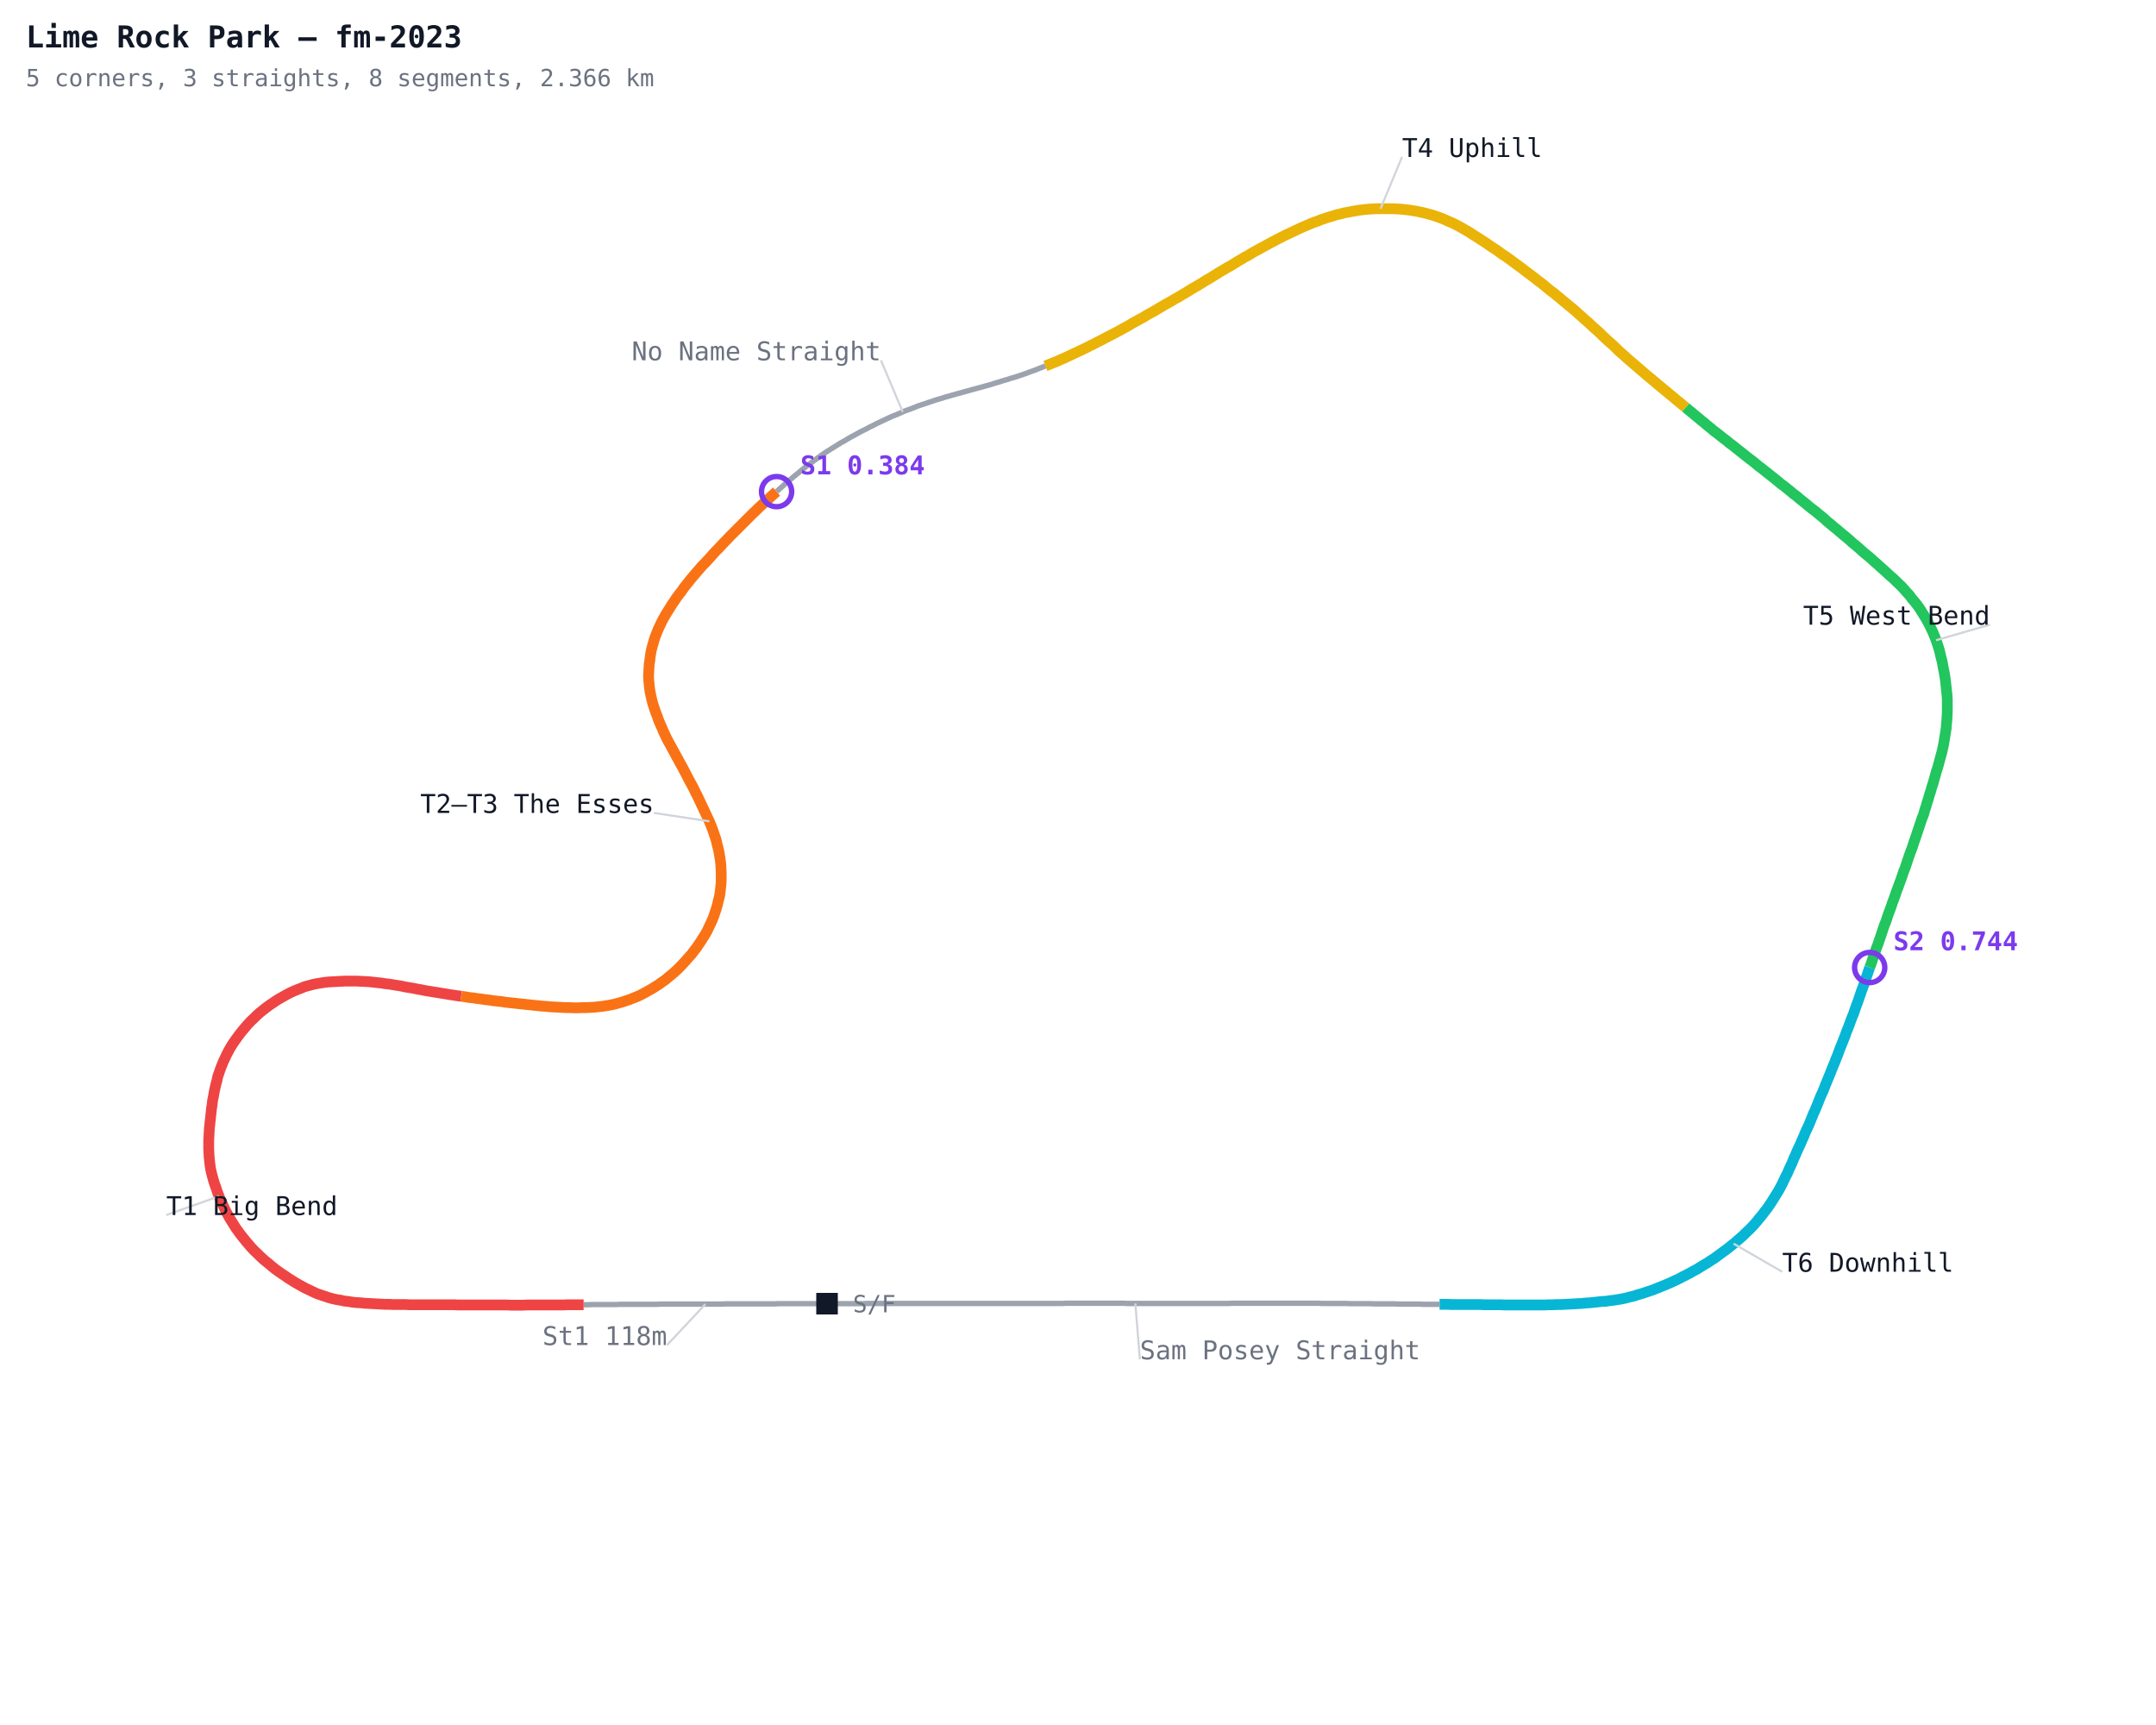
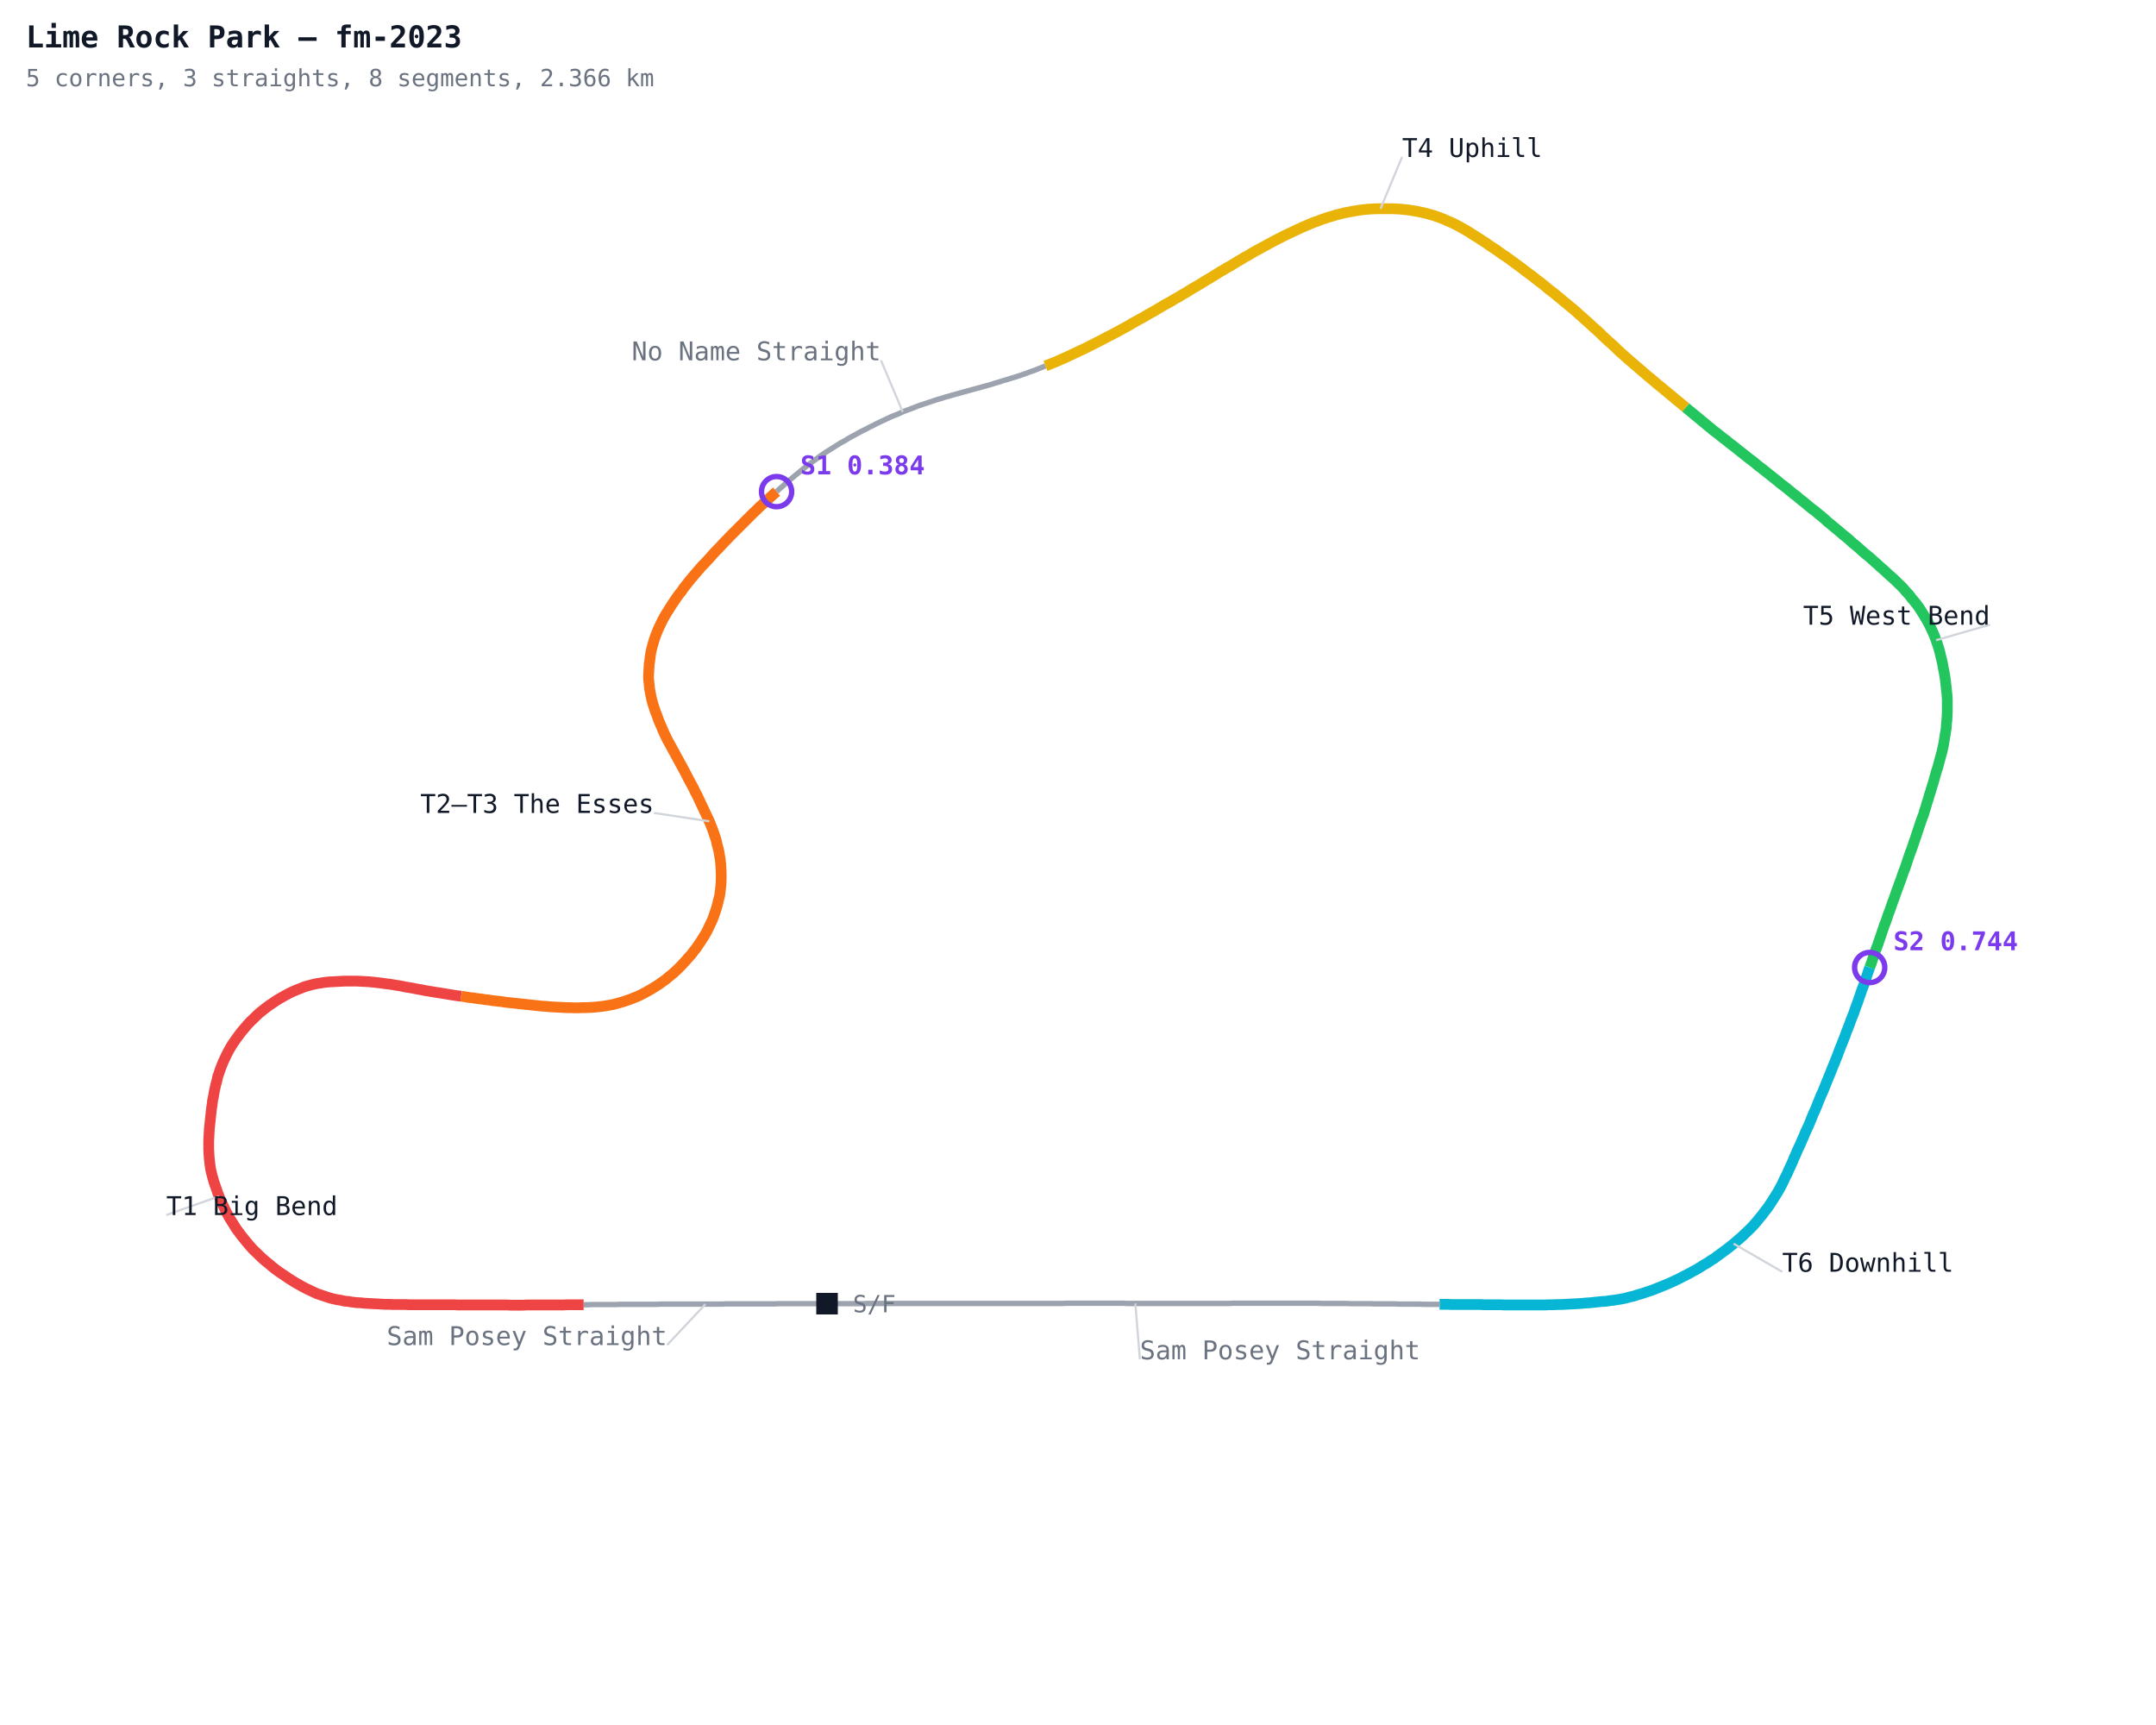
<svg xmlns="http://www.w3.org/2000/svg" width="1000" height="800" viewBox="0 0 1000 800">
  <defs>
    <style>
      .name { font-family: monospace; font-size: 12px; }
      .sector { font-family: monospace; font-size: 12px; fill: #7c3aed; font-weight: bold; }
      .title { font-family: monospace; font-size: 14px; fill: #111827; font-weight: bold; }
      .sub { font-family: monospace; font-size: 11px; fill: #6b7280; }
    </style>
  </defs>
  <rect width="1000" height="800" fill="#ffffff" />
  <polyline fill="none" stroke="#9ca3af" stroke-width="2.5" points="383.6,604.6 381.8,604.6 379.9,604.6 378.0,604.6 376.1,604.6 374.2,604.6 372.3,604.6 370.5,604.6 368.6,604.6 366.7,604.6 364.8,604.6 362.9,604.6 361.1,604.6 359.2,604.7 357.3,604.7 355.4,604.7 353.5,604.7 351.6,604.7 349.8,604.7 347.9,604.7 346.0,604.7 344.1,604.7 342.2,604.7 340.4,604.7 338.5,604.7 336.6,604.7 334.7,604.8 332.8,604.8 331.0,604.8 329.1,604.8 327.2,604.8 325.3,604.8 323.4,604.8 321.5,604.8 319.7,604.8 317.8,604.8 315.9,604.8 314.0,604.8 312.1,604.8 310.3,604.8 308.4,604.8 306.5,604.8 304.6,604.9 302.7,604.9 300.9,604.9 299.0,604.9 297.1,604.9 295.2,604.9 293.3,604.9 291.4,604.9 289.6,604.9 287.7,604.9 285.8,605.0 283.9,605.0 282.0,605.0 280.2,605.0 278.3,605.0 276.4,605.0 274.5,605.0 272.6,605.1 270.7,605.1" />
  <polyline fill="none" stroke="#ef4444" stroke-width="5" points="270.7,605.1 268.9,605.1 267.0,605.1 265.1,605.1 263.2,605.1 261.3,605.2 259.5,605.2 257.6,605.2 255.7,605.2 253.8,605.2 251.9,605.2 250.1,605.2 248.2,605.2 246.3,605.2 244.4,605.2 242.5,605.3 240.6,605.3 238.8,605.3 236.9,605.3 235.0,605.2 233.1,605.2 231.2,605.2 229.4,605.2 227.5,605.2 225.6,605.2 223.7,605.2 221.8,605.2 220.0,605.2 218.1,605.2 216.2,605.2 214.3,605.2 212.4,605.2 210.5,605.1 208.7,605.1 206.8,605.1 204.9,605.1 203.0,605.1 201.1,605.1 199.3,605.1 197.4,605.1 195.5,605.1 193.6,605.1 191.7,605.1 189.8,605.1 188.0,605.0 186.1,605.0 184.2,605.0 182.3,605.0 180.4,604.9 178.6,604.9 176.7,604.8 174.8,604.7 172.9,604.6 171.1,604.5 169.2,604.4 167.3,604.2 165.4,604.1 163.5,603.9 161.7,603.6 159.8,603.4 158.0,603.0 156.1,602.7 154.3,602.3 152.5,601.8 150.7,601.2 148.9,600.6 147.1,600.0 145.4,599.2 143.7,598.4 142.0,597.6 140.3,596.7 138.7,595.8 137.1,594.9 135.5,593.9 133.9,592.9 132.3,591.8 130.8,590.8 129.2,589.7 127.7,588.6 126.2,587.4 124.8,586.2 123.3,585.0 121.9,583.8 120.5,582.5 119.2,581.2 117.8,579.9 116.5,578.5 115.3,577.1 114.1,575.7 112.9,574.2 111.7,572.7 110.6,571.2 109.5,569.7 108.5,568.1 107.5,566.5 106.5,564.9 105.6,563.3 104.7,561.6 103.9,559.9 103.1,558.2 102.3,556.5 101.6,554.8 100.9,553.0 100.3,551.2 99.7,549.5 99.1,547.7 98.6,545.9 98.1,544.0 97.7,542.2 97.4,540.3 97.2,538.5 97.0,536.6 96.9,534.7 96.8,532.8 96.8,531.0 96.8,529.1 96.9,527.2 97.0,525.3 97.1,523.4 97.3,521.6 97.5,519.7 97.7,517.8 97.9,516.0 98.1,514.1 98.4,512.2 98.6,510.4 99.0,508.5 99.3,506.7 99.7,504.8 100.1,503.0 100.6,501.2 101.0,499.3 101.6,497.6 102.2,495.8 102.9,494.0 103.6,492.3 104.4,490.6 105.2,488.9 106.1,487.2 107.0,485.6 108.0,484.0 109.1,482.4 110.2,480.9 111.3,479.4 112.5,477.9 113.7,476.5 114.9,475.1 116.2,473.7 117.6,472.4 118.9,471.1 120.3,469.8 121.8,468.6 123.2,467.5 124.8,466.3 126.3,465.3 127.9,464.2 129.5,463.2 131.1,462.3 132.7,461.4 134.4,460.5 136.1,459.7 137.8,459.0 139.6,458.3 141.3,457.6 143.1,457.1 145.0,456.6 146.8,456.2 148.7,455.9 150.5,455.6 152.4,455.4 154.3,455.3 156.1,455.2 158.0,455.1 159.9,455.0 161.8,455.0 163.7,455.0 165.5,455.0 167.4,455.1 169.3,455.2 171.2,455.3 173.1,455.5 174.9,455.7 176.8,455.9 178.7,456.2 180.5,456.4 182.4,456.7 184.2,457.0 186.1,457.3 187.9,457.7 189.8,458.0 191.6,458.3 193.5,458.7 195.3,459.0 197.2,459.4 199.1,459.7 200.9,460.0 202.8,460.3 204.6,460.6 206.5,460.9 208.3,461.2 210.2,461.5 212.1,461.8 213.9,462.0" />
  <polyline fill="none" stroke="#f97316" stroke-width="5" points="213.9,462.0 215.8,462.3 217.6,462.6 219.5,462.8 221.4,463.1 223.2,463.3 225.1,463.6 227.0,463.8 228.8,464.1 230.7,464.3 232.6,464.5 234.4,464.8 236.3,465.0 238.2,465.2 240.0,465.4 241.9,465.6 243.8,465.8 245.6,466.0 247.5,466.2 249.4,466.4 251.3,466.6 253.1,466.7 255.0,466.9 256.9,467.0 258.8,467.1 260.6,467.2 262.5,467.3 264.4,467.3 266.3,467.4 268.2,467.4 270.1,467.3 271.9,467.3 273.8,467.2 275.7,467.1 277.6,466.9 279.4,466.7 281.3,466.4 283.1,466.1 285.0,465.7 286.8,465.2 288.6,464.7 290.4,464.1 292.2,463.5 293.9,462.8 295.7,462.1 297.4,461.3 299.1,460.4 300.7,459.5 302.3,458.6 303.9,457.6 305.5,456.6 307.0,455.5 308.6,454.4 310.0,453.2 311.5,452.0 312.9,450.8 314.3,449.5 315.6,448.2 316.9,446.8 318.2,445.4 319.4,444.0 320.7,442.6 321.8,441.1 323.0,439.6 324.0,438.1 325.1,436.5 326.1,434.9 327.1,433.3 328.0,431.7 328.8,430.0 329.6,428.3 330.4,426.6 331.1,424.8 331.7,423.0 332.3,421.2 332.8,419.4 333.2,417.6 333.7,415.8 334.0,413.9 334.2,412.1 334.4,410.2 334.5,408.3 334.5,406.4 334.5,404.6 334.4,402.7 334.3,400.8 334.1,398.9 333.8,397.1 333.5,395.2 333.1,393.4 332.6,391.6 332.2,389.7 331.6,387.9 331.0,386.1 330.4,384.4 329.7,382.6 329.0,380.9 328.2,379.2 327.4,377.5 326.6,375.8 325.8,374.1 325.0,372.4 324.2,370.7 323.4,369.0 322.5,367.3 321.7,365.6 320.8,363.9 319.9,362.3 319.0,360.6 318.2,359.0 317.3,357.3 316.4,355.6 315.5,354.0 314.6,352.3 313.7,350.7 312.8,349.0 311.9,347.4 311.0,345.7 310.1,344.1 309.2,342.4 308.4,340.7 307.6,339.0 306.9,337.3 306.1,335.5 305.4,333.8 304.8,332.0 304.1,330.3 303.5,328.5 302.9,326.7 302.4,324.9 302.0,323.1 301.6,321.2 301.3,319.4 301.1,317.5 300.9,315.6 300.8,313.7 300.9,311.9 301.0,310.0 301.1,308.1 301.4,306.2 301.6,304.4 301.9,302.5 302.3,300.7 302.8,298.9 303.3,297.1 303.9,295.3 304.6,293.5 305.3,291.8 306.1,290.1 306.9,288.4 307.8,286.7 308.7,285.1 309.7,283.5 310.7,281.9 311.7,280.3 312.8,278.7 313.8,277.2 314.9,275.7 316.1,274.2 317.2,272.6 318.3,271.2 319.5,269.7 320.7,268.2 321.9,266.8 323.1,265.4 324.4,263.9 325.6,262.5 326.9,261.2 328.2,259.8 329.5,258.4 330.7,257.0 332.0,255.6 333.3,254.3 334.6,252.9 335.9,251.5 337.2,250.2 338.5,248.8 339.8,247.5 341.1,246.2 342.5,244.8 343.8,243.5 345.1,242.2 346.5,240.8 347.8,239.5 349.1,238.2 350.5,236.9 351.8,235.6 353.2,234.3 354.6,233.0 356.0,231.8 357.4,230.5 358.8,229.2 360.2,228.0" />
  <polyline fill="none" stroke="#9ca3af" stroke-width="2.5" points="360.2,228.0 361.6,226.7 363.0,225.5 364.4,224.2 365.8,223.0 367.3,221.8 368.7,220.6 370.2,219.4 371.6,218.2 373.1,217.0 374.6,215.8 376.1,214.7 377.6,213.6 379.1,212.5 380.6,211.4 382.2,210.3 383.7,209.3 385.3,208.3 386.9,207.3 388.5,206.3 390.1,205.3 391.8,204.4 393.4,203.4 395.0,202.5 396.7,201.6 398.3,200.7 400.0,199.8 401.7,199.0 403.3,198.1 405.0,197.3 406.7,196.4 408.4,195.6 410.1,194.8 411.8,194.0 413.5,193.2 415.3,192.5 417.0,191.8 418.7,191.0 420.5,190.3 422.2,189.7 424.0,189.0 425.7,188.3 427.5,187.7 429.3,187.1 431.1,186.5 432.9,185.9 434.7,185.3 436.5,184.8 438.3,184.2 440.1,183.7 441.9,183.2 443.7,182.7 445.5,182.2 447.3,181.7 449.1,181.2 450.9,180.7 452.8,180.2 454.6,179.7 456.4,179.2 458.2,178.7 460.0,178.2 461.8,177.6 463.6,177.1 465.4,176.5 467.2,176.0 469.0,175.4 470.8,174.9 472.6,174.3 474.4,173.7 476.1,173.1 477.9,172.4 479.7,171.8 481.4,171.1 483.2,170.4 484.9,169.7" />
  <polyline fill="none" stroke="#eab308" stroke-width="5" points="484.9,169.7 486.7,169.0 488.4,168.3 490.2,167.6 491.9,166.8 493.6,166.1 495.3,165.3 497.0,164.5 498.7,163.7 500.4,162.9 502.1,162.1 503.8,161.3 505.5,160.4 507.2,159.6 508.9,158.7 510.5,157.9 512.2,157.0 513.9,156.1 515.5,155.3 517.2,154.4 518.9,153.5 520.5,152.6 522.2,151.7 523.8,150.8 525.4,149.8 527.1,148.9 528.7,148.0 530.4,147.1 532.0,146.1 533.6,145.2 535.3,144.3 536.9,143.3 538.5,142.4 540.1,141.4 541.8,140.5 543.4,139.6 545.0,138.6 546.7,137.7 548.3,136.7 549.9,135.8 551.5,134.8 553.1,133.8 554.7,132.9 556.4,131.9 558.0,130.9 559.6,129.9 561.2,129.0 562.8,128.0 564.4,127.0 566.0,126.0 567.6,125.1 569.2,124.1 570.9,123.2 572.5,122.2 574.1,121.2 575.7,120.3 577.3,119.3 579.0,118.4 580.6,117.4 582.2,116.5 583.9,115.6 585.5,114.7 587.2,113.8 588.8,112.9 590.5,112.0 592.2,111.1 593.8,110.3 595.5,109.4 597.2,108.6 598.9,107.8 600.6,107.0 602.3,106.2 604.0,105.4 605.7,104.7 607.5,103.9 609.2,103.2 611.0,102.6 612.7,101.9 614.5,101.3 616.3,100.7 618.1,100.2 619.9,99.6 621.7,99.2 623.6,98.7 625.4,98.4 627.3,98.0 629.1,97.7 631.0,97.4 632.8,97.2 634.7,97.0 636.6,96.9 638.5,96.8 640.3,96.8 642.2,96.8 644.1,96.8 646.0,96.8 647.9,96.9 649.7,97.0 651.6,97.2 653.5,97.4 655.3,97.7 657.2,98.0 659.0,98.4 660.9,98.8 662.7,99.3 664.5,99.8 666.3,100.4 668.0,101.0 669.8,101.7 671.5,102.5 673.2,103.2 674.9,104.0 676.6,104.9 678.2,105.8 679.8,106.7 681.5,107.7 683.0,108.7 684.6,109.7 686.2,110.7 687.7,111.7 689.3,112.7 690.8,113.8 692.3,114.8 693.9,115.8 695.4,116.9 696.9,118.0 698.5,119.0 700.0,120.1 701.5,121.2 703.0,122.3 704.5,123.4 706.0,124.5 707.5,125.7 709.0,126.8 710.5,127.9 711.9,129.0 713.4,130.2 714.9,131.3 716.4,132.5 717.8,133.7 719.3,134.9 720.8,136.0 722.2,137.2 723.7,138.4 725.1,139.6 726.6,140.8 728.0,142.0 729.5,143.2 730.9,144.4 732.3,145.7 733.7,146.9 735.1,148.2 736.5,149.4 737.9,150.7 739.3,152.0 740.7,153.2 742.1,154.5 743.4,155.8 744.8,157.1 746.2,158.4 747.6,159.6 749.0,160.9 750.3,162.2 751.7,163.5 753.1,164.7 754.5,166.0 755.9,167.2 757.4,168.5 758.8,169.7 760.2,170.9 761.6,172.1 763.1,173.4 764.5,174.6 766.0,175.8 767.4,177.0 768.8,178.2 770.3,179.4 771.7,180.6 773.2,181.8 774.6,183.0 776.1,184.2 777.5,185.4 779.0,186.6 780.4,187.8 781.9,189.0" />
  <polyline fill="none" stroke="#22c55e" stroke-width="5" points="781.9,189.0 783.3,190.2 784.8,191.4 786.2,192.6 787.7,193.8 789.1,195.0 790.6,196.2 792.0,197.4 793.5,198.6 794.9,199.8 796.4,200.9 797.9,202.1 799.4,203.3 800.9,204.4 802.3,205.6 803.8,206.7 805.3,207.9 806.8,209.1 808.2,210.2 809.7,211.4 811.2,212.6 812.7,213.7 814.2,214.9 815.6,216.1 817.1,217.2 818.6,218.4 820.1,219.6 821.5,220.7 823.0,221.9 824.5,223.1 825.9,224.3 827.4,225.4 828.9,226.6 830.4,227.8 831.8,229.0 833.3,230.1 834.7,231.3 836.2,232.5 837.7,233.7 839.1,234.9 840.6,236.1 842.1,237.2 843.5,238.4 845.0,239.6 846.4,240.8 847.8,242.1 849.3,243.3 850.7,244.5 852.2,245.7 853.6,246.9 855.0,248.1 856.5,249.3 857.9,250.5 859.3,251.8 860.8,253.0 862.2,254.2 863.6,255.5 865.0,256.7 866.5,257.9 867.9,259.1 869.3,260.4 870.7,261.6 872.1,262.9 873.5,264.1 874.9,265.4 876.3,266.7 877.7,267.9 879.1,269.2 880.4,270.5 881.8,271.8 883.1,273.2 884.3,274.6 885.6,276.0 886.7,277.5 887.9,278.9 889.1,280.4 890.2,281.9 891.2,283.5 892.2,285.1 893.2,286.7 894.1,288.3 895.0,290.0 895.8,291.7 896.6,293.4 897.3,295.1 898.0,296.9 898.6,298.7 899.2,300.5 899.7,302.3 900.1,304.1 900.6,306.0 901.0,307.8 901.3,309.6 901.7,311.5 902.0,313.3 902.3,315.2 902.5,317.1 902.7,318.9 902.9,320.8 903.1,322.7 903.2,324.6 903.2,326.4 903.2,328.3 903.2,330.2 903.1,332.1 903.0,334.0 902.8,335.8 902.7,337.7 902.4,339.6 902.1,341.4 901.8,343.3 901.5,345.1 901.1,347.0 900.7,348.8 900.2,350.6 899.7,352.4 899.2,354.3 898.7,356.1 898.1,357.9 897.6,359.7 897.1,361.5 896.6,363.3 896.0,365.1 895.5,366.9 894.9,368.7 894.4,370.5 893.8,372.3 893.3,374.1 892.7,375.9 892.2,377.7 891.5,379.5 890.9,381.2 890.3,383.0 889.7,384.8 889.1,386.6 888.5,388.4 887.9,390.1 887.3,391.9 886.7,393.7 886.0,395.5 885.4,397.2 884.8,399.0 884.2,400.8 883.6,402.6 882.9,404.3 882.3,406.1 881.7,407.9 881.0,409.7 880.4,411.4 879.7,413.2 879.1,415.0 878.5,416.7 877.8,418.5 877.2,420.3 876.6,422.0 875.9,423.8 875.3,425.6 874.7,427.4 874.0,429.1 873.4,430.9 872.8,432.7 872.2,434.5 871.6,436.2 871.0,438.0 870.3,439.8 869.7,441.6 869.1,443.3 868.5,445.1 867.9,446.9 867.2,448.7" />
  <polyline fill="none" stroke="#06b6d4" stroke-width="5" points="867.2,448.7 866.6,450.4 866.0,452.2 865.4,454.0 864.8,455.8 864.2,457.5 863.5,459.3 862.9,461.1 862.3,462.8 861.7,464.6 861.0,466.4 860.4,468.1 859.8,469.9 859.1,471.6 858.4,473.4 857.8,475.1 857.1,476.9 856.4,478.6 855.8,480.4 855.1,482.1 854.4,483.9 853.7,485.6 853.0,487.4 852.4,489.1 851.7,490.8 851.0,492.6 850.3,494.3 849.6,496.0 848.9,497.8 848.2,499.5 847.5,501.2 846.8,502.9 846.1,504.7 845.4,506.4 844.6,508.1 843.9,509.8 843.2,511.6 842.5,513.3 841.8,515.0 841.0,516.7 840.3,518.5 839.6,520.2 838.9,521.9 838.1,523.6 837.3,525.3 836.6,527.1 835.8,528.8 835.1,530.5 834.3,532.2 833.5,533.9 832.8,535.6 832.0,537.3 831.3,539.1 830.5,540.8 829.7,542.5 829.0,544.2 828.1,545.9 827.3,547.6 826.5,549.3 825.6,551.0 824.7,552.6 823.7,554.2 822.7,555.8 821.7,557.4 820.7,558.9 819.6,560.5 818.4,562.0 817.3,563.5 816.1,564.9 814.9,566.4 813.7,567.8 812.4,569.2 811.1,570.5 809.7,571.8 808.4,573.1 806.9,574.4 805.5,575.6 804.1,576.8 802.6,578.0 801.1,579.2 799.6,580.3 798.1,581.4 796.6,582.5 795.1,583.6 793.5,584.6 791.9,585.7 790.3,586.6 788.7,587.6 787.1,588.6 785.4,589.5 783.8,590.4 782.1,591.3 780.5,592.1 778.8,593.0 777.1,593.8 775.4,594.6 773.6,595.4 771.9,596.1 770.2,596.8 768.4,597.5 766.7,598.2 764.9,598.8 763.1,599.4 761.3,600.0 759.5,600.5 757.7,601.1 755.9,601.5 754.1,602.0 752.2,602.4 750.4,602.7 748.5,603.0 746.7,603.2 744.8,603.5 742.9,603.6 741.0,603.8 739.2,604.0 737.3,604.2 735.4,604.3 733.5,604.5 731.7,604.6 729.8,604.7 727.9,604.8 726.0,604.9 724.2,605.0 722.3,605.0 720.4,605.1 718.5,605.1 716.6,605.2 714.8,605.2 712.9,605.2 711.0,605.2 709.1,605.2 707.2,605.2 705.3,605.2 703.5,605.2 701.6,605.2 699.7,605.2 697.8,605.2 695.9,605.1 694.1,605.1 692.2,605.1 690.3,605.1 688.4,605.1 686.5,605.0 684.7,605.0 682.8,605.0 680.9,605.0 679.0,605.0 677.1,605.0 675.2,605.0 673.4,605.0 671.5,604.9 669.6,604.9 667.7,604.9" />
  <polyline fill="none" stroke="#9ca3af" stroke-width="2.5" points="667.7,604.9 665.8,604.9 664.0,604.9 662.1,604.9 660.2,604.9 658.3,604.8 656.4,604.8 654.6,604.8 652.7,604.8 650.8,604.8 648.9,604.8 647.0,604.7 645.1,604.7 643.3,604.7 641.4,604.7 639.5,604.7 637.6,604.7 635.7,604.6 633.9,604.6 632.0,604.6 630.1,604.6 628.2,604.6 626.3,604.6 624.5,604.5 622.6,604.5 620.7,604.5 618.8,604.5 616.9,604.5 615.0,604.5 613.2,604.5 611.3,604.4 609.4,604.4 607.5,604.4 605.6,604.4 603.8,604.4 601.9,604.4 600.0,604.4 598.1,604.4 596.2,604.4 594.4,604.4 592.5,604.4 590.6,604.4 588.7,604.4 586.8,604.4 584.9,604.4 583.1,604.4 581.2,604.4 579.3,604.4 577.4,604.4 575.5,604.4 573.7,604.4 571.8,604.4 569.9,604.5 568.0,604.5 566.1,604.5 564.2,604.5 562.4,604.5 560.5,604.5 558.6,604.5 556.7,604.5 554.8,604.5 553.0,604.5 551.1,604.5 549.2,604.5 547.3,604.5 545.4,604.5 543.6,604.5 541.7,604.5 539.8,604.5 537.9,604.5 536.0,604.5 534.1,604.5 532.3,604.5 530.4,604.5 528.5,604.5 526.6,604.5 524.7,604.5 522.9,604.5 521.0,604.4 519.1,604.4 517.2,604.4 515.3,604.4 513.4,604.4 511.6,604.4 509.7,604.4 507.8,604.4 505.9,604.4 504.0,604.4 502.2,604.4 500.3,604.4 498.4,604.4 496.5,604.4 494.6,604.4 492.8,604.5 490.9,604.5 489.0,604.5 487.1,604.5 485.2,604.5 483.3,604.5 481.5,604.5 479.6,604.5 477.7,604.5 475.8,604.5 473.9,604.5 472.1,604.5 470.2,604.5 468.3,604.5 466.4,604.5 464.5,604.5 462.7,604.5 460.8,604.5 458.9,604.5 457.0,604.5 455.1,604.5 453.2,604.5 451.4,604.5 449.5,604.5 447.6,604.5 445.7,604.5 443.8,604.5 442.0,604.5 440.1,604.5 438.2,604.5 436.3,604.5 434.4,604.5 432.5,604.5 430.7,604.5 428.8,604.5 426.9,604.5 425.0,604.5 423.1,604.5 421.3,604.5 419.4,604.5 417.5,604.5 415.6,604.5 413.7,604.5 411.9,604.5 410.0,604.5 408.1,604.5 406.2,604.5 404.3,604.5 402.4,604.5 400.6,604.6 398.7,604.6 396.8,604.6 394.9,604.6 393.0,604.6 391.2,604.6 389.3,604.6 387.4,604.6 385.5,604.6" />
  <line x1="327.2" y1="604.8" x2="309.4" y2="623.8" stroke="#d1d5db" stroke-width="1" />
-   <text x="309.4" y="623.8" text-anchor="end" class="name" fill="#6b7280">St1 118m</text>
+   <text x="309.4" y="623.8" text-anchor="end" class="name" fill="#6b7280">Sam Posey Straight</text>
  <line x1="101.6" y1="554.8" x2="77.1" y2="563.5" stroke="#d1d5db" stroke-width="1" />
  <text x="77.1" y="563.5" text-anchor="start" class="name" fill="#111827">T1 Big Bend</text>
  <line x1="329.0" y1="380.9" x2="303.3" y2="377.0" stroke="#d1d5db" stroke-width="1" />
  <text x="303.3" y="377.0" text-anchor="end" class="name" fill="#111827">T2–T3 The Esses</text>
  <line x1="418.7" y1="191.0" x2="408.6" y2="167.1" stroke="#d1d5db" stroke-width="1" />
  <text x="408.6" y="167.1" text-anchor="end" class="name" fill="#6b7280">No Name Straight</text>
  <line x1="640.3" y1="96.8" x2="650.3" y2="72.8" stroke="#d1d5db" stroke-width="1" />
  <text x="650.3" y="72.8" text-anchor="start" class="name" fill="#111827">T4 Uphill</text>
  <line x1="898.0" y1="296.9" x2="923.0" y2="289.7" stroke="#d1d5db" stroke-width="1" />
  <text x="923.0" y="289.7" text-anchor="end" class="name" fill="#111827">T5 West Bend</text>
  <line x1="804.1" y1="576.8" x2="826.6" y2="589.8" stroke="#d1d5db" stroke-width="1" />
  <text x="826.6" y="589.8" text-anchor="start" class="name" fill="#111827">T6 Downhill</text>
  <line x1="526.6" y1="604.5" x2="528.7" y2="630.4" stroke="#d1d5db" stroke-width="1" />
  <text x="528.7" y="630.4" text-anchor="start" class="name" fill="#6b7280">Sam Posey Straight</text>
  <circle cx="360.2" cy="228.0" r="7" fill="none" stroke="#7c3aed" stroke-width="2.5" />
  <text x="371.2" y="220.0" class="sector">S1 0.384</text>
  <circle cx="867.2" cy="448.7" r="7" fill="none" stroke="#7c3aed" stroke-width="2.5" />
  <text x="878.2" y="440.7" class="sector">S2 0.744</text>
  <rect x="378.6" y="599.6" width="10" height="10" fill="#111827" />
  <text x="395.6" y="608.6" class="sub">S/F</text>
  <text class="title" x="12" y="22">Lime Rock Park — fm-2023</text>
  <text class="sub" x="12" y="40">5 corners, 3 straights, 8 segments, 2.366 km</text>
</svg>
